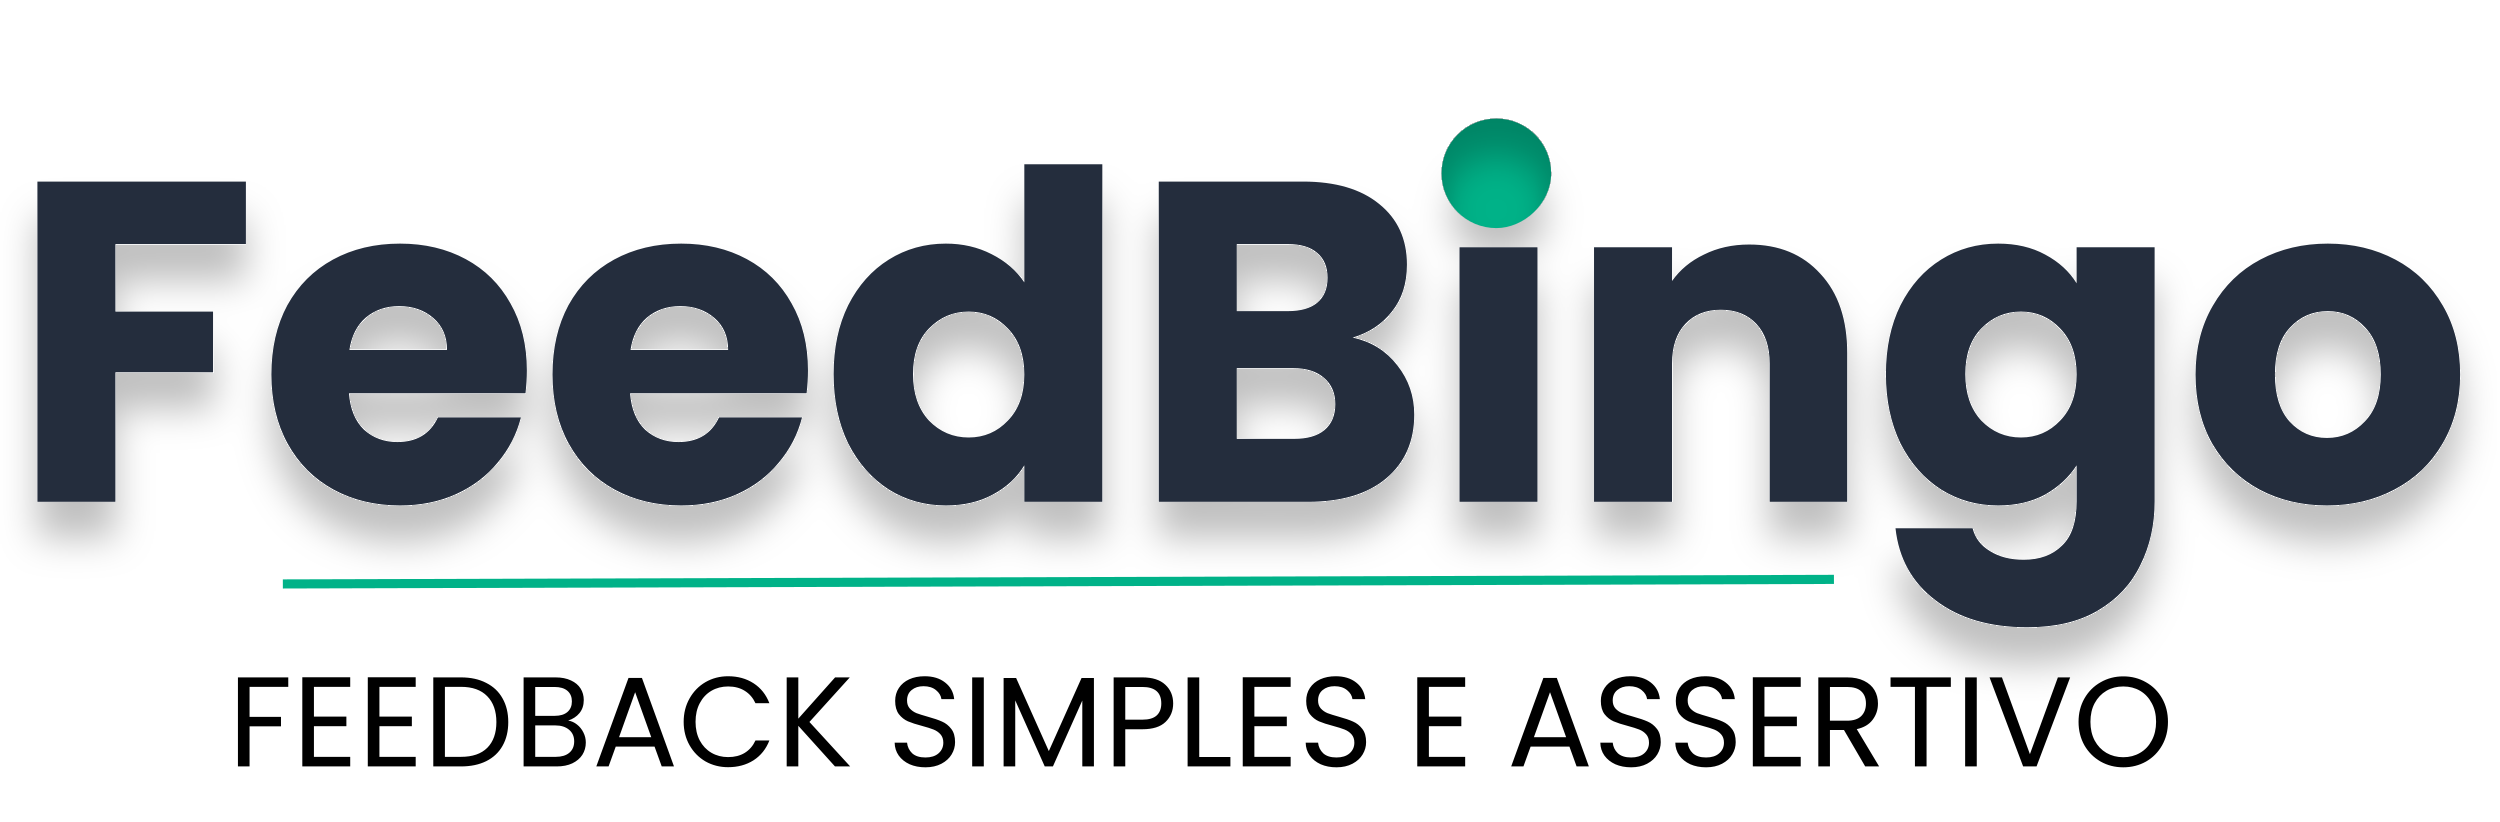
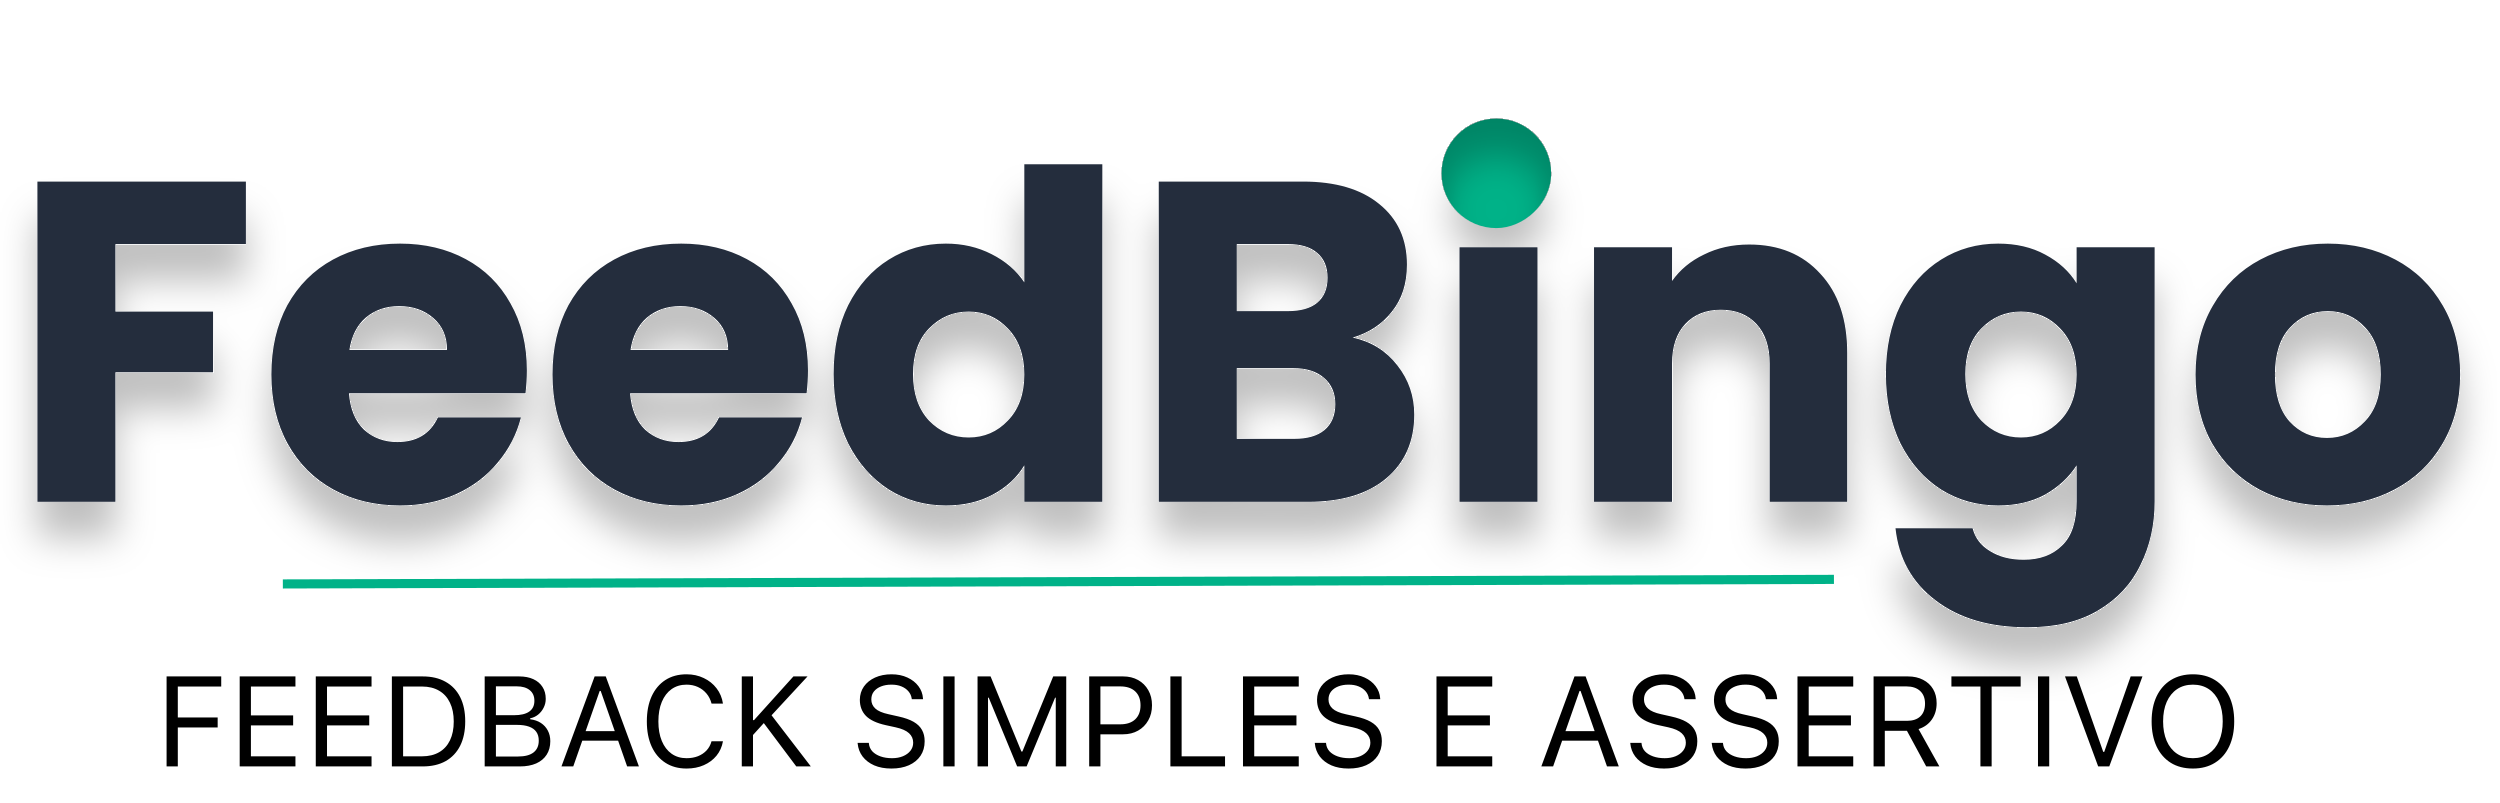
- <svg xmlns="http://www.w3.org/2000/svg" width="274" height="90" viewBox="0 0 274 90" fill="none">
+ <svg xmlns="http://www.w3.org/2000/svg" width="274" height="88" viewBox="0 0 274 88" fill="none">
  <g filter="url(#filter0_d_31_12)">
    <path d="M26.95 19.9V26.75H12.65V34.15H23.35V40.8H12.65V55H4.1V19.9H26.95ZM57.744 40.6C57.744 41.4 57.694 42.233 57.594 43.1H38.244C38.377 44.833 38.927 46.167 39.894 47.1C40.894 48 42.11 48.45 43.544 48.45C45.677 48.45 47.16 47.55 47.994 45.75H57.094C56.627 47.583 55.777 49.233 54.544 50.7C53.344 52.167 51.827 53.317 49.994 54.15C48.16 54.983 46.11 55.4 43.844 55.4C41.11 55.4 38.677 54.817 36.544 53.65C34.41 52.483 32.744 50.817 31.544 48.65C30.344 46.483 29.744 43.95 29.744 41.05C29.744 38.15 30.327 35.617 31.494 33.45C32.694 31.283 34.36 29.617 36.494 28.45C38.627 27.283 41.077 26.7 43.844 26.7C46.544 26.7 48.944 27.267 51.044 28.4C53.144 29.533 54.777 31.15 55.944 33.25C57.144 35.35 57.744 37.8 57.744 40.6ZM48.994 38.35C48.994 36.883 48.494 35.717 47.494 34.85C46.494 33.983 45.244 33.55 43.744 33.55C42.31 33.55 41.094 33.967 40.094 34.8C39.127 35.633 38.527 36.817 38.294 38.35H48.994ZM88.554 40.6C88.554 41.4 88.504 42.233 88.404 43.1H69.054C69.188 44.833 69.738 46.167 70.704 47.1C71.704 48 72.921 48.45 74.354 48.45C76.488 48.45 77.971 47.55 78.804 45.75H87.904C87.438 47.583 86.588 49.233 85.354 50.7C84.154 52.167 82.638 53.317 80.804 54.15C78.971 54.983 76.921 55.4 74.654 55.4C71.921 55.4 69.488 54.817 67.354 53.65C65.221 52.483 63.554 50.817 62.354 48.65C61.154 46.483 60.554 43.95 60.554 41.05C60.554 38.15 61.138 35.617 62.304 33.45C63.504 31.283 65.171 29.617 67.304 28.45C69.438 27.283 71.888 26.7 74.654 26.7C77.354 26.7 79.754 27.267 81.854 28.4C83.954 29.533 85.588 31.15 86.754 33.25C87.954 35.35 88.554 37.8 88.554 40.6ZM79.804 38.35C79.804 36.883 79.304 35.717 78.304 34.85C77.304 33.983 76.054 33.55 74.554 33.55C73.121 33.55 71.904 33.967 70.904 34.8C69.938 35.633 69.338 36.817 69.104 38.35H79.804ZM91.365 41C91.365 38.133 91.898 35.617 92.965 33.45C94.065 31.283 95.548 29.617 97.415 28.45C99.281 27.283 101.365 26.7 103.665 26.7C105.498 26.7 107.165 27.083 108.665 27.85C110.198 28.617 111.398 29.65 112.265 30.95V18H120.815V55H112.265V51C111.465 52.333 110.315 53.4 108.815 54.2C107.348 55 105.632 55.4 103.665 55.4C101.365 55.4 99.281 54.817 97.415 53.65C95.548 52.45 94.065 50.767 92.965 48.6C91.898 46.4 91.365 43.867 91.365 41ZM112.265 41.05C112.265 38.917 111.665 37.233 110.465 36C109.298 34.767 107.865 34.15 106.165 34.15C104.465 34.15 103.015 34.767 101.815 36C100.648 37.2 100.065 38.867 100.065 41C100.065 43.133 100.648 44.833 101.815 46.1C103.015 47.333 104.465 47.95 106.165 47.95C107.865 47.95 109.298 47.333 110.465 46.1C111.665 44.867 112.265 43.183 112.265 41.05ZM148.25 37C150.284 37.433 151.917 38.45 153.15 40.05C154.384 41.617 155 43.417 155 45.45C155 48.383 153.967 50.717 151.9 52.45C149.867 54.15 147.017 55 143.35 55H127V19.9H142.8C146.367 19.9 149.15 20.717 151.15 22.35C153.184 23.983 154.2 26.2 154.2 29C154.2 31.067 153.65 32.783 152.55 34.15C151.484 35.517 150.05 36.467 148.25 37ZM135.55 34.1H141.15C142.55 34.1 143.617 33.8 144.35 33.2C145.117 32.567 145.5 31.65 145.5 30.45C145.5 29.25 145.117 28.333 144.35 27.7C143.617 27.067 142.55 26.75 141.15 26.75H135.55V34.1ZM141.85 48.1C143.284 48.1 144.384 47.783 145.15 47.15C145.95 46.483 146.35 45.533 146.35 44.3C146.35 43.067 145.934 42.1 145.1 41.4C144.3 40.7 143.184 40.35 141.75 40.35H135.55V48.1H141.85ZM164.259 24.2C162.759 24.2 161.526 23.767 160.559 22.9C159.626 22 159.159 20.9 159.159 19.6C159.159 18.267 159.626 17.167 160.559 16.3C161.526 15.4 162.759 14.95 164.259 14.95C165.726 14.95 166.926 15.4 167.859 16.3C168.826 17.167 169.309 18.267 169.309 19.6C169.309 20.9 168.826 22 167.859 22.9C166.926 23.767 165.726 24.2 164.259 24.2ZM168.509 27.1V55H159.959V27.1H168.509ZM191.705 26.8C194.972 26.8 197.572 27.867 199.505 30C201.472 32.1 202.455 35 202.455 38.7V55H193.955V39.85C193.955 37.983 193.472 36.533 192.505 35.5C191.539 34.467 190.239 33.95 188.605 33.95C186.972 33.95 185.672 34.467 184.705 35.5C183.739 36.533 183.255 37.983 183.255 39.85V55H174.705V27.1H183.255V30.8C184.122 29.567 185.289 28.6 186.755 27.9C188.222 27.167 189.872 26.8 191.705 26.8ZM218.997 26.7C220.964 26.7 222.68 27.1 224.147 27.9C225.647 28.7 226.797 29.75 227.597 31.05V27.1H236.147V54.95C236.147 57.517 235.63 59.833 234.597 61.9C233.597 64 232.047 65.667 229.947 66.9C227.88 68.133 225.297 68.75 222.197 68.75C218.064 68.75 214.714 67.767 212.147 65.8C209.58 63.867 208.114 61.233 207.747 57.9H216.197C216.464 58.967 217.097 59.8 218.097 60.4C219.097 61.033 220.33 61.35 221.797 61.35C223.564 61.35 224.964 60.833 225.997 59.8C227.064 58.8 227.597 57.183 227.597 54.95V51C226.764 52.3 225.614 53.367 224.147 54.2C222.68 55 220.964 55.4 218.997 55.4C216.697 55.4 214.614 54.817 212.747 53.65C210.88 52.45 209.397 50.767 208.297 48.6C207.23 46.4 206.697 43.867 206.697 41C206.697 38.133 207.23 35.617 208.297 33.45C209.397 31.283 210.88 29.617 212.747 28.45C214.614 27.283 216.697 26.7 218.997 26.7ZM227.597 41.05C227.597 38.917 226.997 37.233 225.797 36C224.63 34.767 223.197 34.15 221.497 34.15C219.797 34.15 218.347 34.767 217.147 36C215.98 37.2 215.397 38.867 215.397 41C215.397 43.133 215.98 44.833 217.147 46.1C218.347 47.333 219.797 47.95 221.497 47.95C223.197 47.95 224.63 47.333 225.797 46.1C226.997 44.867 227.597 43.183 227.597 41.05ZM255.032 55.4C252.299 55.4 249.832 54.817 247.632 53.65C245.466 52.483 243.749 50.817 242.482 48.65C241.249 46.483 240.632 43.95 240.632 41.05C240.632 38.183 241.266 35.667 242.532 33.5C243.799 31.3 245.532 29.617 247.732 28.45C249.932 27.283 252.399 26.7 255.132 26.7C257.866 26.7 260.332 27.283 262.532 28.45C264.732 29.617 266.466 31.3 267.732 33.5C268.999 35.667 269.632 38.183 269.632 41.05C269.632 43.917 268.982 46.45 267.682 48.65C266.416 50.817 264.666 52.483 262.432 53.65C260.232 54.817 257.766 55.4 255.032 55.4ZM255.032 48C256.666 48 258.049 47.4 259.182 46.2C260.349 45 260.932 43.283 260.932 41.05C260.932 38.817 260.366 37.1 259.232 35.9C258.132 34.7 256.766 34.1 255.132 34.1C253.466 34.1 252.082 34.7 250.982 35.9C249.882 37.067 249.332 38.783 249.332 41.05C249.332 43.283 249.866 45 250.932 46.2C252.032 47.4 253.399 48 255.032 48Z" fill="#242D3D" />
  </g>
  <g filter="url(#filter1_i_31_12)">
    <path d="M170 19C170 22.314 167 25 164 25C160.686 25 158 22.314 158 19C158 15.686 160.686 13 164 13C167.314 13 170 15.686 170 19Z" fill="#00B288" />
  </g>
-   <path d="M31.594 74.242V75.278H27.352V78.568H30.796V79.604H27.352V84H26.078V74.242H31.594ZM34.407 75.278V78.54H37.963V79.59H34.407V82.95H38.383V84H33.133V74.228H38.383V75.278H34.407ZM41.584 75.278V78.54H45.14V79.59H41.584V82.95H45.56V84H40.31V74.228H45.56V75.278H41.584ZM50.526 74.242C51.59 74.242 52.51 74.443 53.284 74.844C54.068 75.236 54.666 75.801 55.076 76.538C55.496 77.275 55.706 78.143 55.706 79.142C55.706 80.141 55.496 81.009 55.076 81.746C54.666 82.474 54.068 83.034 53.284 83.426C52.51 83.809 51.59 84 50.526 84H47.488V74.242H50.526ZM50.526 82.95C51.786 82.95 52.748 82.619 53.41 81.956C54.073 81.284 54.404 80.346 54.404 79.142C54.404 77.929 54.068 76.981 53.396 76.3C52.733 75.619 51.777 75.278 50.526 75.278H48.762V82.95H50.526ZM62.273 78.974C62.627 79.03 62.949 79.175 63.239 79.408C63.537 79.641 63.771 79.931 63.939 80.276C64.116 80.621 64.205 80.99 64.205 81.382C64.205 81.877 64.079 82.325 63.827 82.726C63.575 83.118 63.206 83.431 62.721 83.664C62.245 83.888 61.68 84 61.027 84H57.387V74.242H60.887C61.549 74.242 62.114 74.354 62.581 74.578C63.047 74.793 63.397 75.087 63.631 75.46C63.864 75.833 63.981 76.253 63.981 76.72C63.981 77.299 63.822 77.779 63.505 78.162C63.197 78.535 62.786 78.806 62.273 78.974ZM58.661 78.456H60.803C61.4 78.456 61.862 78.316 62.189 78.036C62.515 77.756 62.679 77.369 62.679 76.874C62.679 76.379 62.515 75.992 62.189 75.712C61.862 75.432 61.391 75.292 60.775 75.292H58.661V78.456ZM60.915 82.95C61.549 82.95 62.044 82.801 62.399 82.502C62.753 82.203 62.931 81.788 62.931 81.256C62.931 80.715 62.744 80.29 62.371 79.982C61.997 79.665 61.498 79.506 60.873 79.506H58.661V82.95H60.915ZM71.74 81.83H67.484L66.701 84H65.356L68.885 74.298H70.355L73.868 84H72.525L71.74 81.83ZM71.376 80.794L69.612 75.866L67.849 80.794H71.376ZM74.93 79.114C74.93 78.162 75.145 77.308 75.574 76.552C76.004 75.787 76.587 75.189 77.324 74.76C78.071 74.331 78.897 74.116 79.802 74.116C80.866 74.116 81.795 74.373 82.588 74.886C83.382 75.399 83.96 76.127 84.324 77.07H82.798C82.528 76.482 82.135 76.029 81.622 75.712C81.118 75.395 80.511 75.236 79.802 75.236C79.121 75.236 78.51 75.395 77.968 75.712C77.427 76.029 77.002 76.482 76.694 77.07C76.386 77.649 76.232 78.33 76.232 79.114C76.232 79.889 76.386 80.57 76.694 81.158C77.002 81.737 77.427 82.185 77.968 82.502C78.51 82.819 79.121 82.978 79.802 82.978C80.511 82.978 81.118 82.824 81.622 82.516C82.135 82.199 82.528 81.746 82.798 81.158H84.324C83.96 82.091 83.382 82.815 82.588 83.328C81.795 83.832 80.866 84.084 79.802 84.084C78.897 84.084 78.071 83.874 77.324 83.454C76.587 83.025 76.004 82.432 75.574 81.676C75.145 80.92 74.93 80.066 74.93 79.114ZM91.513 84L87.495 79.548V84H86.221V74.242H87.495V78.764L91.527 74.242H93.137L88.713 79.128L93.179 84H91.513ZM101.428 84.098C100.784 84.098 100.205 83.986 99.692 83.762C99.188 83.529 98.791 83.211 98.502 82.81C98.213 82.399 98.063 81.928 98.054 81.396H99.412C99.459 81.853 99.645 82.241 99.972 82.558C100.308 82.866 100.793 83.02 101.428 83.02C102.035 83.02 102.511 82.871 102.856 82.572C103.211 82.264 103.388 81.872 103.388 81.396C103.388 81.023 103.285 80.719 103.08 80.486C102.875 80.253 102.618 80.075 102.31 79.954C102.002 79.833 101.587 79.702 101.064 79.562C100.42 79.394 99.902 79.226 99.51 79.058C99.127 78.89 98.796 78.629 98.516 78.274C98.245 77.91 98.11 77.425 98.11 76.818C98.11 76.286 98.245 75.815 98.516 75.404C98.787 74.993 99.165 74.676 99.65 74.452C100.145 74.228 100.709 74.116 101.344 74.116C102.259 74.116 103.005 74.345 103.584 74.802C104.172 75.259 104.503 75.866 104.578 76.622H103.178C103.131 76.249 102.935 75.922 102.59 75.642C102.245 75.353 101.787 75.208 101.218 75.208C100.686 75.208 100.252 75.348 99.916 75.628C99.58 75.899 99.412 76.281 99.412 76.776C99.412 77.131 99.51 77.42 99.706 77.644C99.911 77.868 100.159 78.041 100.448 78.162C100.747 78.274 101.162 78.405 101.694 78.554C102.338 78.731 102.856 78.909 103.248 79.086C103.64 79.254 103.976 79.52 104.256 79.884C104.536 80.239 104.676 80.724 104.676 81.34C104.676 81.816 104.55 82.264 104.298 82.684C104.046 83.104 103.673 83.445 103.178 83.706C102.683 83.967 102.1 84.098 101.428 84.098ZM107.825 74.242V84H106.551V74.242H107.825ZM119.894 74.312V84H118.62V76.776L115.4 84H114.504L111.27 76.762V84H109.996V74.312H111.368L114.952 82.32L118.536 74.312H119.894ZM128.579 77.098C128.579 77.91 128.299 78.587 127.739 79.128C127.188 79.66 126.343 79.926 125.205 79.926H123.329V84H122.055V74.242H125.205C126.306 74.242 127.141 74.508 127.711 75.04C128.289 75.572 128.579 76.258 128.579 77.098ZM125.205 78.876C125.914 78.876 126.437 78.722 126.773 78.414C127.109 78.106 127.277 77.667 127.277 77.098C127.277 75.894 126.586 75.292 125.205 75.292H123.329V78.876H125.205ZM131.436 82.964H134.852V84H130.162V74.242H131.436V82.964ZM137.479 75.278V78.54H141.035V79.59H137.479V82.95H141.455V84H136.205V74.228H141.455V75.278H137.479ZM146.477 84.098C145.833 84.098 145.254 83.986 144.741 83.762C144.237 83.529 143.84 83.211 143.551 82.81C143.261 82.399 143.112 81.928 143.103 81.396H144.461C144.507 81.853 144.694 82.241 145.021 82.558C145.357 82.866 145.842 83.02 146.477 83.02C147.083 83.02 147.559 82.871 147.905 82.572C148.259 82.264 148.437 81.872 148.437 81.396C148.437 81.023 148.334 80.719 148.129 80.486C147.923 80.253 147.667 80.075 147.359 79.954C147.051 79.833 146.635 79.702 146.113 79.562C145.469 79.394 144.951 79.226 144.559 79.058C144.176 78.89 143.845 78.629 143.565 78.274C143.294 77.91 143.159 77.425 143.159 76.818C143.159 76.286 143.294 75.815 143.565 75.404C143.835 74.993 144.213 74.676 144.699 74.452C145.193 74.228 145.758 74.116 146.393 74.116C147.307 74.116 148.054 74.345 148.633 74.802C149.221 75.259 149.552 75.866 149.627 76.622H148.227C148.18 76.249 147.984 75.922 147.639 75.642C147.293 75.353 146.836 75.208 146.267 75.208C145.735 75.208 145.301 75.348 144.965 75.628C144.629 75.899 144.461 76.281 144.461 76.776C144.461 77.131 144.559 77.42 144.755 77.644C144.96 77.868 145.207 78.041 145.497 78.162C145.795 78.274 146.211 78.405 146.743 78.554C147.387 78.731 147.905 78.909 148.297 79.086C148.689 79.254 149.025 79.52 149.305 79.884C149.585 80.239 149.725 80.724 149.725 81.34C149.725 81.816 149.599 82.264 149.347 82.684C149.095 83.104 148.721 83.445 148.227 83.706C147.732 83.967 147.149 84.098 146.477 84.098ZM156.606 75.278V78.54H160.162V79.59H156.606V82.95H160.582V84H155.332V74.228H160.582V75.278H156.606ZM172.01 81.83H167.754L166.97 84H165.626L169.154 74.298H170.624L174.138 84H172.794L172.01 81.83ZM171.646 80.794L169.882 75.866L168.118 80.794H171.646ZM178.77 84.098C178.126 84.098 177.547 83.986 177.034 83.762C176.53 83.529 176.133 83.211 175.844 82.81C175.554 82.399 175.405 81.928 175.396 81.396H176.754C176.8 81.853 176.987 82.241 177.314 82.558C177.65 82.866 178.135 83.02 178.77 83.02C179.376 83.02 179.852 82.871 180.198 82.572C180.552 82.264 180.73 81.872 180.73 81.396C180.73 81.023 180.627 80.719 180.422 80.486C180.216 80.253 179.96 80.075 179.652 79.954C179.344 79.833 178.928 79.702 178.406 79.562C177.762 79.394 177.244 79.226 176.852 79.058C176.469 78.89 176.138 78.629 175.858 78.274C175.587 77.91 175.452 77.425 175.452 76.818C175.452 76.286 175.587 75.815 175.858 75.404C176.128 74.993 176.506 74.676 176.992 74.452C177.486 74.228 178.051 74.116 178.686 74.116C179.6 74.116 180.347 74.345 180.926 74.802C181.514 75.259 181.845 75.866 181.92 76.622H180.52C180.473 76.249 180.277 75.922 179.932 75.642C179.586 75.353 179.129 75.208 178.56 75.208C178.028 75.208 177.594 75.348 177.258 75.628C176.922 75.899 176.754 76.281 176.754 76.776C176.754 77.131 176.852 77.42 177.048 77.644C177.253 77.868 177.5 78.041 177.79 78.162C178.088 78.274 178.504 78.405 179.036 78.554C179.68 78.731 180.198 78.909 180.59 79.086C180.982 79.254 181.318 79.52 181.598 79.884C181.878 80.239 182.018 80.724 182.018 81.34C182.018 81.816 181.892 82.264 181.64 82.684C181.388 83.104 181.014 83.445 180.52 83.706C180.025 83.967 179.442 84.098 178.77 84.098ZM186.986 84.098C186.342 84.098 185.764 83.986 185.25 83.762C184.746 83.529 184.35 83.211 184.06 82.81C183.771 82.399 183.622 81.928 183.612 81.396H184.97C185.017 81.853 185.204 82.241 185.53 82.558C185.866 82.866 186.352 83.02 186.986 83.02C187.593 83.02 188.069 82.871 188.414 82.572C188.769 82.264 188.946 81.872 188.946 81.396C188.946 81.023 188.844 80.719 188.638 80.486C188.433 80.253 188.176 80.075 187.868 79.954C187.56 79.833 187.145 79.702 186.622 79.562C185.978 79.394 185.46 79.226 185.068 79.058C184.686 78.89 184.354 78.629 184.074 78.274C183.804 77.91 183.668 77.425 183.668 76.818C183.668 76.286 183.804 75.815 184.074 75.404C184.345 74.993 184.723 74.676 185.208 74.452C185.703 74.228 186.268 74.116 186.902 74.116C187.817 74.116 188.564 74.345 189.142 74.802C189.73 75.259 190.062 75.866 190.136 76.622H188.736C188.69 76.249 188.494 75.922 188.148 75.642C187.803 75.353 187.346 75.208 186.776 75.208C186.244 75.208 185.81 75.348 185.474 75.628C185.138 75.899 184.97 76.281 184.97 76.776C184.97 77.131 185.068 77.42 185.264 77.644C185.47 77.868 185.717 78.041 186.006 78.162C186.305 78.274 186.72 78.405 187.252 78.554C187.896 78.731 188.414 78.909 188.806 79.086C189.198 79.254 189.534 79.52 189.814 79.884C190.094 80.239 190.234 80.724 190.234 81.34C190.234 81.816 190.108 82.264 189.856 82.684C189.604 83.104 189.231 83.445 188.736 83.706C188.242 83.967 187.658 84.098 186.986 84.098ZM193.383 75.278V78.54H196.939V79.59H193.383V82.95H197.359V84H192.109V74.228H197.359V75.278H193.383ZM204.425 84L202.101 80.01H200.561V84H199.287V74.242H202.437C203.174 74.242 203.795 74.368 204.299 74.62C204.812 74.872 205.195 75.213 205.447 75.642C205.699 76.071 205.825 76.561 205.825 77.112C205.825 77.784 205.629 78.377 205.237 78.89C204.854 79.403 204.276 79.744 203.501 79.912L205.951 84H204.425ZM200.561 78.988H202.437C203.128 78.988 203.646 78.82 203.991 78.484C204.336 78.139 204.509 77.681 204.509 77.112C204.509 76.533 204.336 76.085 203.991 75.768C203.655 75.451 203.137 75.292 202.437 75.292H200.561V78.988ZM213.811 74.242V75.278H211.151V84H209.877V75.278H207.203V74.242H213.811ZM216.653 74.242V84H215.379V74.242H216.653ZM226.888 74.242L223.206 84H221.736L218.054 74.242H219.412L222.478 82.656L225.544 74.242H226.888ZM232.709 84.098C231.804 84.098 230.978 83.888 230.231 83.468C229.484 83.039 228.892 82.446 228.453 81.69C228.024 80.925 227.809 80.066 227.809 79.114C227.809 78.162 228.024 77.308 228.453 76.552C228.892 75.787 229.484 75.194 230.231 74.774C230.978 74.345 231.804 74.13 232.709 74.13C233.624 74.13 234.454 74.345 235.201 74.774C235.948 75.194 236.536 75.782 236.965 76.538C237.394 77.294 237.609 78.153 237.609 79.114C237.609 80.075 237.394 80.934 236.965 81.69C236.536 82.446 235.948 83.039 235.201 83.468C234.454 83.888 233.624 84.098 232.709 84.098ZM232.709 82.992C233.39 82.992 234.002 82.833 234.543 82.516C235.094 82.199 235.523 81.746 235.831 81.158C236.148 80.57 236.307 79.889 236.307 79.114C236.307 78.33 236.148 77.649 235.831 77.07C235.523 76.482 235.098 76.029 234.557 75.712C234.016 75.395 233.4 75.236 232.709 75.236C232.018 75.236 231.402 75.395 230.861 75.712C230.32 76.029 229.89 76.482 229.573 77.07C229.265 77.649 229.111 78.33 229.111 79.114C229.111 79.889 229.265 80.57 229.573 81.158C229.89 81.746 230.32 82.199 230.861 82.516C231.412 82.833 232.028 82.992 232.709 82.992Z" fill="black" />
+   <path d="M18.258 84V74.136H24.246V75.243H19.488V78.634H23.856V79.728H19.488V84H18.258ZM26.27 84V74.136H32.381V75.243H27.5V78.408H32.128V79.502H27.5V82.893H32.381V84H26.27ZM34.609 84V74.136H40.721V75.243H35.84V78.408H40.468V79.502H35.84V82.893H40.721V84H34.609ZM42.949 84V74.136H46.333C47.308 74.136 48.142 74.332 48.835 74.724C49.532 75.111 50.065 75.671 50.435 76.405C50.804 77.139 50.988 78.023 50.988 79.058V79.071C50.988 80.106 50.804 80.992 50.435 81.731C50.065 82.464 49.535 83.027 48.842 83.419C48.149 83.806 47.313 84 46.333 84H42.949ZM44.18 82.893H46.251C46.985 82.893 47.611 82.742 48.131 82.441C48.65 82.141 49.047 81.705 49.32 81.136C49.594 80.566 49.73 79.882 49.73 79.085V79.071C49.73 78.269 49.592 77.583 49.313 77.014C49.04 76.439 48.644 76.002 48.124 75.701C47.605 75.396 46.98 75.243 46.251 75.243H44.18V82.893ZM53.736 84V82.913H56.785C57.528 82.913 58.091 82.765 58.474 82.469C58.856 82.172 59.048 81.742 59.048 81.177V81.163C59.048 80.785 58.959 80.468 58.781 80.213C58.603 79.958 58.337 79.766 57.981 79.639C57.63 79.511 57.193 79.447 56.669 79.447H53.736V78.388H56.32C57.068 78.388 57.628 78.255 58.002 77.991C58.38 77.727 58.569 77.335 58.569 76.815V76.802C58.569 76.3 58.398 75.913 58.057 75.64C57.719 75.362 57.245 75.223 56.635 75.223H53.736V74.136H56.895C57.501 74.136 58.02 74.236 58.453 74.436C58.891 74.637 59.226 74.922 59.458 75.291C59.695 75.656 59.813 76.088 59.813 76.59V76.603C59.813 76.945 59.736 77.267 59.581 77.567C59.431 77.868 59.228 78.121 58.973 78.326C58.717 78.531 58.43 78.663 58.111 78.723V78.832C58.562 78.887 58.952 79.021 59.28 79.235C59.608 79.45 59.861 79.728 60.039 80.069C60.221 80.407 60.312 80.792 60.312 81.225V81.238C60.312 81.812 60.178 82.307 59.909 82.722C59.645 83.132 59.264 83.449 58.768 83.672C58.271 83.891 57.672 84 56.97 84H53.736ZM53.121 84V74.136H54.352V84H53.121ZM61.536 84L65.173 74.136H66.116V75.728H65.727L62.828 84H61.536ZM63.184 81.177L63.566 80.131H68.023L68.406 81.177H63.184ZM68.734 84L65.836 75.728V74.136H66.39L70.026 84H68.734ZM75.249 84.232C74.356 84.232 73.583 84.023 72.932 83.603C72.28 83.184 71.776 82.59 71.421 81.819C71.07 81.049 70.894 80.135 70.894 79.078V79.064C70.894 78.003 71.07 77.087 71.421 76.316C71.776 75.546 72.278 74.951 72.925 74.532C73.576 74.113 74.349 73.903 75.242 73.903C75.935 73.903 76.564 74.04 77.129 74.314C77.699 74.582 78.168 74.958 78.537 75.441C78.906 75.92 79.139 76.474 79.234 77.103L79.228 77.116H77.99L77.983 77.103C77.874 76.679 77.689 76.314 77.43 76.009C77.17 75.699 76.853 75.46 76.48 75.291C76.11 75.122 75.698 75.038 75.242 75.038C74.613 75.038 74.066 75.202 73.602 75.53C73.141 75.858 72.786 76.323 72.535 76.925C72.284 77.526 72.159 78.24 72.159 79.064V79.078C72.159 79.898 72.284 80.609 72.535 81.211C72.786 81.812 73.141 82.277 73.602 82.606C74.066 82.934 74.616 83.098 75.249 83.098C75.709 83.098 76.126 83.025 76.5 82.879C76.874 82.728 77.188 82.517 77.443 82.243C77.699 81.965 77.876 81.637 77.977 81.259L77.99 81.245H79.234V81.259C79.125 81.86 78.888 82.384 78.523 82.831C78.159 83.273 77.696 83.617 77.136 83.863C76.58 84.109 75.951 84.232 75.249 84.232ZM82.393 80.705L82.324 78.928H82.639L86.959 74.136H88.504L84.423 78.545L83.849 79.099L82.393 80.705ZM81.299 84V74.136H82.529V84H81.299ZM87.273 84L83.589 79.085L84.436 78.231L88.866 84H87.273ZM97.698 84.232C96.978 84.232 96.349 84.116 95.811 83.884C95.278 83.647 94.855 83.323 94.54 82.913C94.23 82.498 94.05 82.024 94 81.491L93.993 81.416H95.224L95.231 81.491C95.262 81.819 95.388 82.104 95.606 82.346C95.83 82.583 96.126 82.767 96.495 82.899C96.869 83.032 97.293 83.098 97.767 83.098C98.213 83.098 98.61 83.027 98.956 82.886C99.307 82.74 99.583 82.539 99.783 82.284C99.984 82.029 100.084 81.735 100.084 81.402V81.395C100.084 80.985 99.934 80.641 99.633 80.363C99.332 80.081 98.842 79.864 98.163 79.714L97.069 79.475C96.08 79.256 95.36 78.919 94.909 78.463C94.463 78.003 94.239 77.415 94.239 76.699V76.692C94.244 76.145 94.392 75.662 94.684 75.243C94.98 74.824 95.388 74.496 95.907 74.259C96.431 74.022 97.033 73.903 97.712 73.903C98.368 73.903 98.949 74.022 99.455 74.259C99.961 74.491 100.362 74.806 100.658 75.202C100.959 75.599 101.125 76.043 101.157 76.535L101.164 76.631H99.934L99.92 76.542C99.874 76.25 99.756 75.993 99.564 75.769C99.373 75.542 99.118 75.362 98.799 75.23C98.48 75.097 98.106 75.034 97.678 75.038C97.268 75.038 96.898 75.102 96.57 75.23C96.242 75.357 95.98 75.542 95.784 75.783C95.593 76.02 95.497 76.312 95.497 76.658V76.665C95.497 77.057 95.643 77.387 95.935 77.656C96.226 77.925 96.707 78.132 97.377 78.278L98.471 78.524C99.159 78.675 99.713 78.871 100.132 79.112C100.551 79.354 100.856 79.65 101.048 80.001C101.244 80.347 101.342 80.757 101.342 81.231V81.238C101.342 81.853 101.191 82.384 100.891 82.831C100.59 83.278 100.166 83.624 99.619 83.87C99.072 84.112 98.432 84.232 97.698 84.232ZM103.393 84V74.136H104.623V84H103.393ZM107.139 84V74.136H108.567L111.944 82.366H112.054L115.431 74.136H116.859V84H115.711V76.467H115.109L116.49 74.409L112.519 84H111.479L107.515 74.409L108.889 76.467H108.287V84H107.139ZM119.99 80.48V79.386H122.779C123.486 79.386 124.033 79.204 124.42 78.839C124.807 78.47 125.001 77.962 125.001 77.314V77.301C125.001 76.649 124.807 76.141 124.42 75.776C124.033 75.412 123.486 75.23 122.779 75.23H119.99V74.136H123.094C123.714 74.136 124.26 74.268 124.734 74.532C125.208 74.796 125.58 75.166 125.849 75.64C126.122 76.114 126.259 76.663 126.259 77.287V77.301C126.259 77.925 126.122 78.477 125.849 78.955C125.58 79.434 125.208 79.807 124.734 80.076C124.26 80.345 123.714 80.48 123.094 80.48H119.99ZM119.375 84V74.136H120.605V84H119.375ZM128.275 84V74.136H129.506V82.893H134.264V84H128.275ZM136.232 84V74.136H142.344V75.243H137.463V78.408H142.091V79.502H137.463V82.893H142.344V84H136.232ZM147.806 84.232C147.086 84.232 146.457 84.116 145.919 83.884C145.386 83.647 144.962 83.323 144.647 82.913C144.338 82.498 144.158 82.024 144.107 81.491L144.101 81.416H145.331L145.338 81.491C145.37 81.819 145.495 82.104 145.714 82.346C145.937 82.583 146.233 82.767 146.603 82.899C146.976 83.032 147.4 83.098 147.874 83.098C148.321 83.098 148.717 83.027 149.063 82.886C149.414 82.74 149.69 82.539 149.891 82.284C150.091 82.029 150.191 81.735 150.191 81.402V81.395C150.191 80.985 150.041 80.641 149.74 80.363C149.439 80.081 148.95 79.864 148.271 79.714L147.177 79.475C146.188 79.256 145.468 78.919 145.017 78.463C144.57 78.003 144.347 77.415 144.347 76.699V76.692C144.351 76.145 144.499 75.662 144.791 75.243C145.087 74.824 145.495 74.496 146.015 74.259C146.539 74.022 147.14 73.903 147.819 73.903C148.476 73.903 149.057 74.022 149.562 74.259C150.068 74.491 150.469 74.806 150.766 75.202C151.066 75.599 151.233 76.043 151.265 76.535L151.271 76.631H150.041L150.027 76.542C149.982 76.25 149.863 75.993 149.672 75.769C149.48 75.542 149.225 75.362 148.906 75.23C148.587 75.097 148.214 75.034 147.785 75.038C147.375 75.038 147.006 75.102 146.678 75.23C146.35 75.357 146.088 75.542 145.892 75.783C145.7 76.02 145.604 76.312 145.604 76.658V76.665C145.604 77.057 145.75 77.387 146.042 77.656C146.334 77.925 146.814 78.132 147.484 78.278L148.578 78.524C149.266 78.675 149.82 78.871 150.239 79.112C150.659 79.354 150.964 79.65 151.155 80.001C151.351 80.347 151.449 80.757 151.449 81.231V81.238C151.449 81.853 151.299 82.384 150.998 82.831C150.697 83.278 150.273 83.624 149.727 83.87C149.18 84.112 148.539 84.232 147.806 84.232ZM157.438 84V74.136H163.549V75.243H158.668V78.408H163.296V79.502H158.668V82.893H163.549V84H157.438ZM168.929 84L172.565 74.136H173.509V75.728H173.119L170.221 84H168.929ZM170.576 81.177L170.959 80.131H175.416L175.799 81.177H170.576ZM176.127 84L173.229 75.728V74.136H173.782L177.419 84H176.127ZM182.382 84.232C181.662 84.232 181.033 84.116 180.495 83.884C179.962 83.647 179.538 83.323 179.224 82.913C178.914 82.498 178.734 82.024 178.684 81.491L178.677 81.416H179.907L179.914 81.491C179.946 81.819 180.071 82.104 180.29 82.346C180.513 82.583 180.81 82.767 181.179 82.899C181.552 83.032 181.976 83.098 182.45 83.098C182.897 83.098 183.293 83.027 183.64 82.886C183.991 82.74 184.266 82.539 184.467 82.284C184.667 82.029 184.768 81.735 184.768 81.402V81.395C184.768 80.985 184.617 80.641 184.316 80.363C184.016 80.081 183.526 79.864 182.847 79.714L181.753 79.475C180.764 79.256 180.044 78.919 179.593 78.463C179.146 78.003 178.923 77.415 178.923 76.699V76.692C178.927 76.145 179.076 75.662 179.367 75.243C179.663 74.824 180.071 74.496 180.591 74.259C181.115 74.022 181.716 73.903 182.396 73.903C183.052 73.903 183.633 74.022 184.139 74.259C184.645 74.491 185.046 74.806 185.342 75.202C185.643 75.599 185.809 76.043 185.841 76.535L185.848 76.631H184.617L184.604 76.542C184.558 76.25 184.439 75.993 184.248 75.769C184.057 75.542 183.801 75.362 183.482 75.23C183.163 75.097 182.79 75.034 182.361 75.038C181.951 75.038 181.582 75.102 181.254 75.23C180.926 75.357 180.664 75.542 180.468 75.783C180.276 76.02 180.181 76.312 180.181 76.658V76.665C180.181 77.057 180.326 77.387 180.618 77.656C180.91 77.925 181.391 78.132 182.061 78.278L183.154 78.524C183.842 78.675 184.396 78.871 184.815 79.112C185.235 79.354 185.54 79.65 185.731 80.001C185.927 80.347 186.025 80.757 186.025 81.231V81.238C186.025 81.853 185.875 82.384 185.574 82.831C185.273 83.278 184.85 83.624 184.303 83.87C183.756 84.112 183.116 84.232 182.382 84.232ZM191.31 84.232C190.59 84.232 189.961 84.116 189.423 83.884C188.89 83.647 188.466 83.323 188.151 82.913C187.841 82.498 187.661 82.024 187.611 81.491L187.604 81.416H188.835L188.842 81.491C188.874 81.819 188.999 82.104 189.218 82.346C189.441 82.583 189.737 82.767 190.106 82.899C190.48 83.032 190.904 83.098 191.378 83.098C191.825 83.098 192.221 83.027 192.567 82.886C192.918 82.74 193.194 82.539 193.395 82.284C193.595 82.029 193.695 81.735 193.695 81.402V81.395C193.695 80.985 193.545 80.641 193.244 80.363C192.943 80.081 192.453 79.864 191.774 79.714L190.681 79.475C189.692 79.256 188.972 78.919 188.521 78.463C188.074 78.003 187.851 77.415 187.851 76.699V76.692C187.855 76.145 188.003 75.662 188.295 75.243C188.591 74.824 188.999 74.496 189.519 74.259C190.043 74.022 190.644 73.903 191.323 73.903C191.979 73.903 192.561 74.022 193.066 74.259C193.572 74.491 193.973 74.806 194.27 75.202C194.57 75.599 194.737 76.043 194.769 76.535L194.775 76.631H193.545L193.531 76.542C193.486 76.25 193.367 75.993 193.176 75.769C192.984 75.542 192.729 75.362 192.41 75.23C192.091 75.097 191.717 75.034 191.289 75.038C190.879 75.038 190.51 75.102 190.182 75.23C189.854 75.357 189.591 75.542 189.396 75.783C189.204 76.02 189.108 76.312 189.108 76.658V76.665C189.108 77.057 189.254 77.387 189.546 77.656C189.838 77.925 190.318 78.132 190.988 78.278L192.082 78.524C192.77 78.675 193.324 78.871 193.743 79.112C194.162 79.354 194.468 79.65 194.659 80.001C194.855 80.347 194.953 80.757 194.953 81.231V81.238C194.953 81.853 194.803 82.384 194.502 82.831C194.201 83.278 193.777 83.624 193.23 83.87C192.684 84.112 192.043 84.232 191.31 84.232ZM197.004 84V74.136H203.115V75.243H198.234V78.408H202.862V79.502H198.234V82.893H203.115V84H197.004ZM205.344 84V74.136H209.11C209.744 74.136 210.295 74.259 210.765 74.505C211.239 74.746 211.605 75.086 211.865 75.523C212.125 75.961 212.255 76.476 212.255 77.068V77.082C212.255 77.766 212.079 78.358 211.729 78.859C211.378 79.361 210.892 79.709 210.272 79.905L212.556 84H211.113L209.001 80.097C208.992 80.097 208.98 80.097 208.967 80.097C208.953 80.097 208.942 80.097 208.933 80.097H206.574V84H205.344ZM206.574 79.003H209.001C209.634 79.003 210.122 78.841 210.464 78.518C210.81 78.189 210.983 77.725 210.983 77.123V77.109C210.983 76.522 210.803 76.061 210.443 75.728C210.083 75.396 209.584 75.23 208.946 75.23H206.574V79.003ZM217.054 84V75.243H213.875V74.136H221.463V75.243H218.284V84H217.054ZM223.363 84V74.136H224.594V84H223.363ZM229.96 84L226.323 74.136H227.615L230.514 82.407H230.623L233.521 74.136H234.813L231.177 84H229.96ZM240.344 84.232C239.4 84.232 238.591 84.023 237.917 83.603C237.243 83.18 236.723 82.58 236.358 81.806C235.998 81.031 235.818 80.12 235.818 79.071V79.058C235.818 78 236.001 77.087 236.365 76.316C236.734 75.546 237.256 74.951 237.931 74.532C238.61 74.113 239.414 73.903 240.344 73.903C241.278 73.903 242.082 74.113 242.757 74.532C243.436 74.951 243.958 75.549 244.322 76.323C244.687 77.093 244.869 78.005 244.869 79.058V79.071C244.869 80.12 244.687 81.031 244.322 81.806C243.962 82.576 243.443 83.173 242.764 83.597C242.089 84.02 241.283 84.232 240.344 84.232ZM240.344 83.098C241.018 83.098 241.599 82.931 242.087 82.599C242.575 82.266 242.951 81.799 243.215 81.197C243.479 80.591 243.611 79.882 243.611 79.071V79.058C243.611 78.237 243.479 77.526 243.215 76.925C242.951 76.323 242.575 75.858 242.087 75.53C241.599 75.202 241.018 75.038 240.344 75.038C239.674 75.038 239.095 75.202 238.607 75.53C238.12 75.858 237.742 76.323 237.473 76.925C237.208 77.526 237.076 78.237 237.076 79.058V79.071C237.076 79.882 237.206 80.591 237.466 81.197C237.726 81.799 238.099 82.266 238.587 82.599C239.075 82.931 239.66 83.098 240.344 83.098Z" fill="black" />
  <path d="M31 64L201 63.5" stroke="#00B288" />
  <defs>
    <filter id="filter0_d_31_12" x="0.1" y="14.95" width="273.532" height="61.8" filterUnits="userSpaceOnUse" color-interpolation-filters="sRGB">
      <feFlood flood-opacity="0" result="BackgroundImageFix" />
      <feColorMatrix in="SourceAlpha" type="matrix" values="0 0 0 0 0 0 0 0 0 0 0 0 0 0 0 0 0 0 127 0" result="hardAlpha" />
      <feOffset dy="4" />
      <feGaussianBlur stdDeviation="2" />
      <feComposite in2="hardAlpha" operator="out" />
      <feColorMatrix type="matrix" values="0 0 0 0 0 0 0 0 0 0 0 0 0 0 0 0 0 0 0.25 0" />
      <feBlend mode="normal" in2="BackgroundImageFix" result="effect1_dropShadow_31_12" />
      <feBlend mode="normal" in="SourceGraphic" in2="effect1_dropShadow_31_12" result="shape" />
    </filter>
    <filter id="filter1_i_31_12" x="158" y="13" width="12" height="16" filterUnits="userSpaceOnUse" color-interpolation-filters="sRGB">
      <feFlood flood-opacity="0" result="BackgroundImageFix" />
      <feBlend mode="normal" in="SourceGraphic" in2="BackgroundImageFix" result="shape" />
      <feColorMatrix in="SourceAlpha" type="matrix" values="0 0 0 0 0 0 0 0 0 0 0 0 0 0 0 0 0 0 127 0" result="hardAlpha" />
      <feOffset dy="4" />
      <feGaussianBlur stdDeviation="2" />
      <feComposite in2="hardAlpha" operator="arithmetic" k2="-1" k3="1" />
      <feColorMatrix type="matrix" values="0 0 0 0 0 0 0 0 0 0 0 0 0 0 0 0 0 0 0.25 0" />
      <feBlend mode="normal" in2="shape" result="effect1_innerShadow_31_12" />
    </filter>
  </defs>
</svg>
